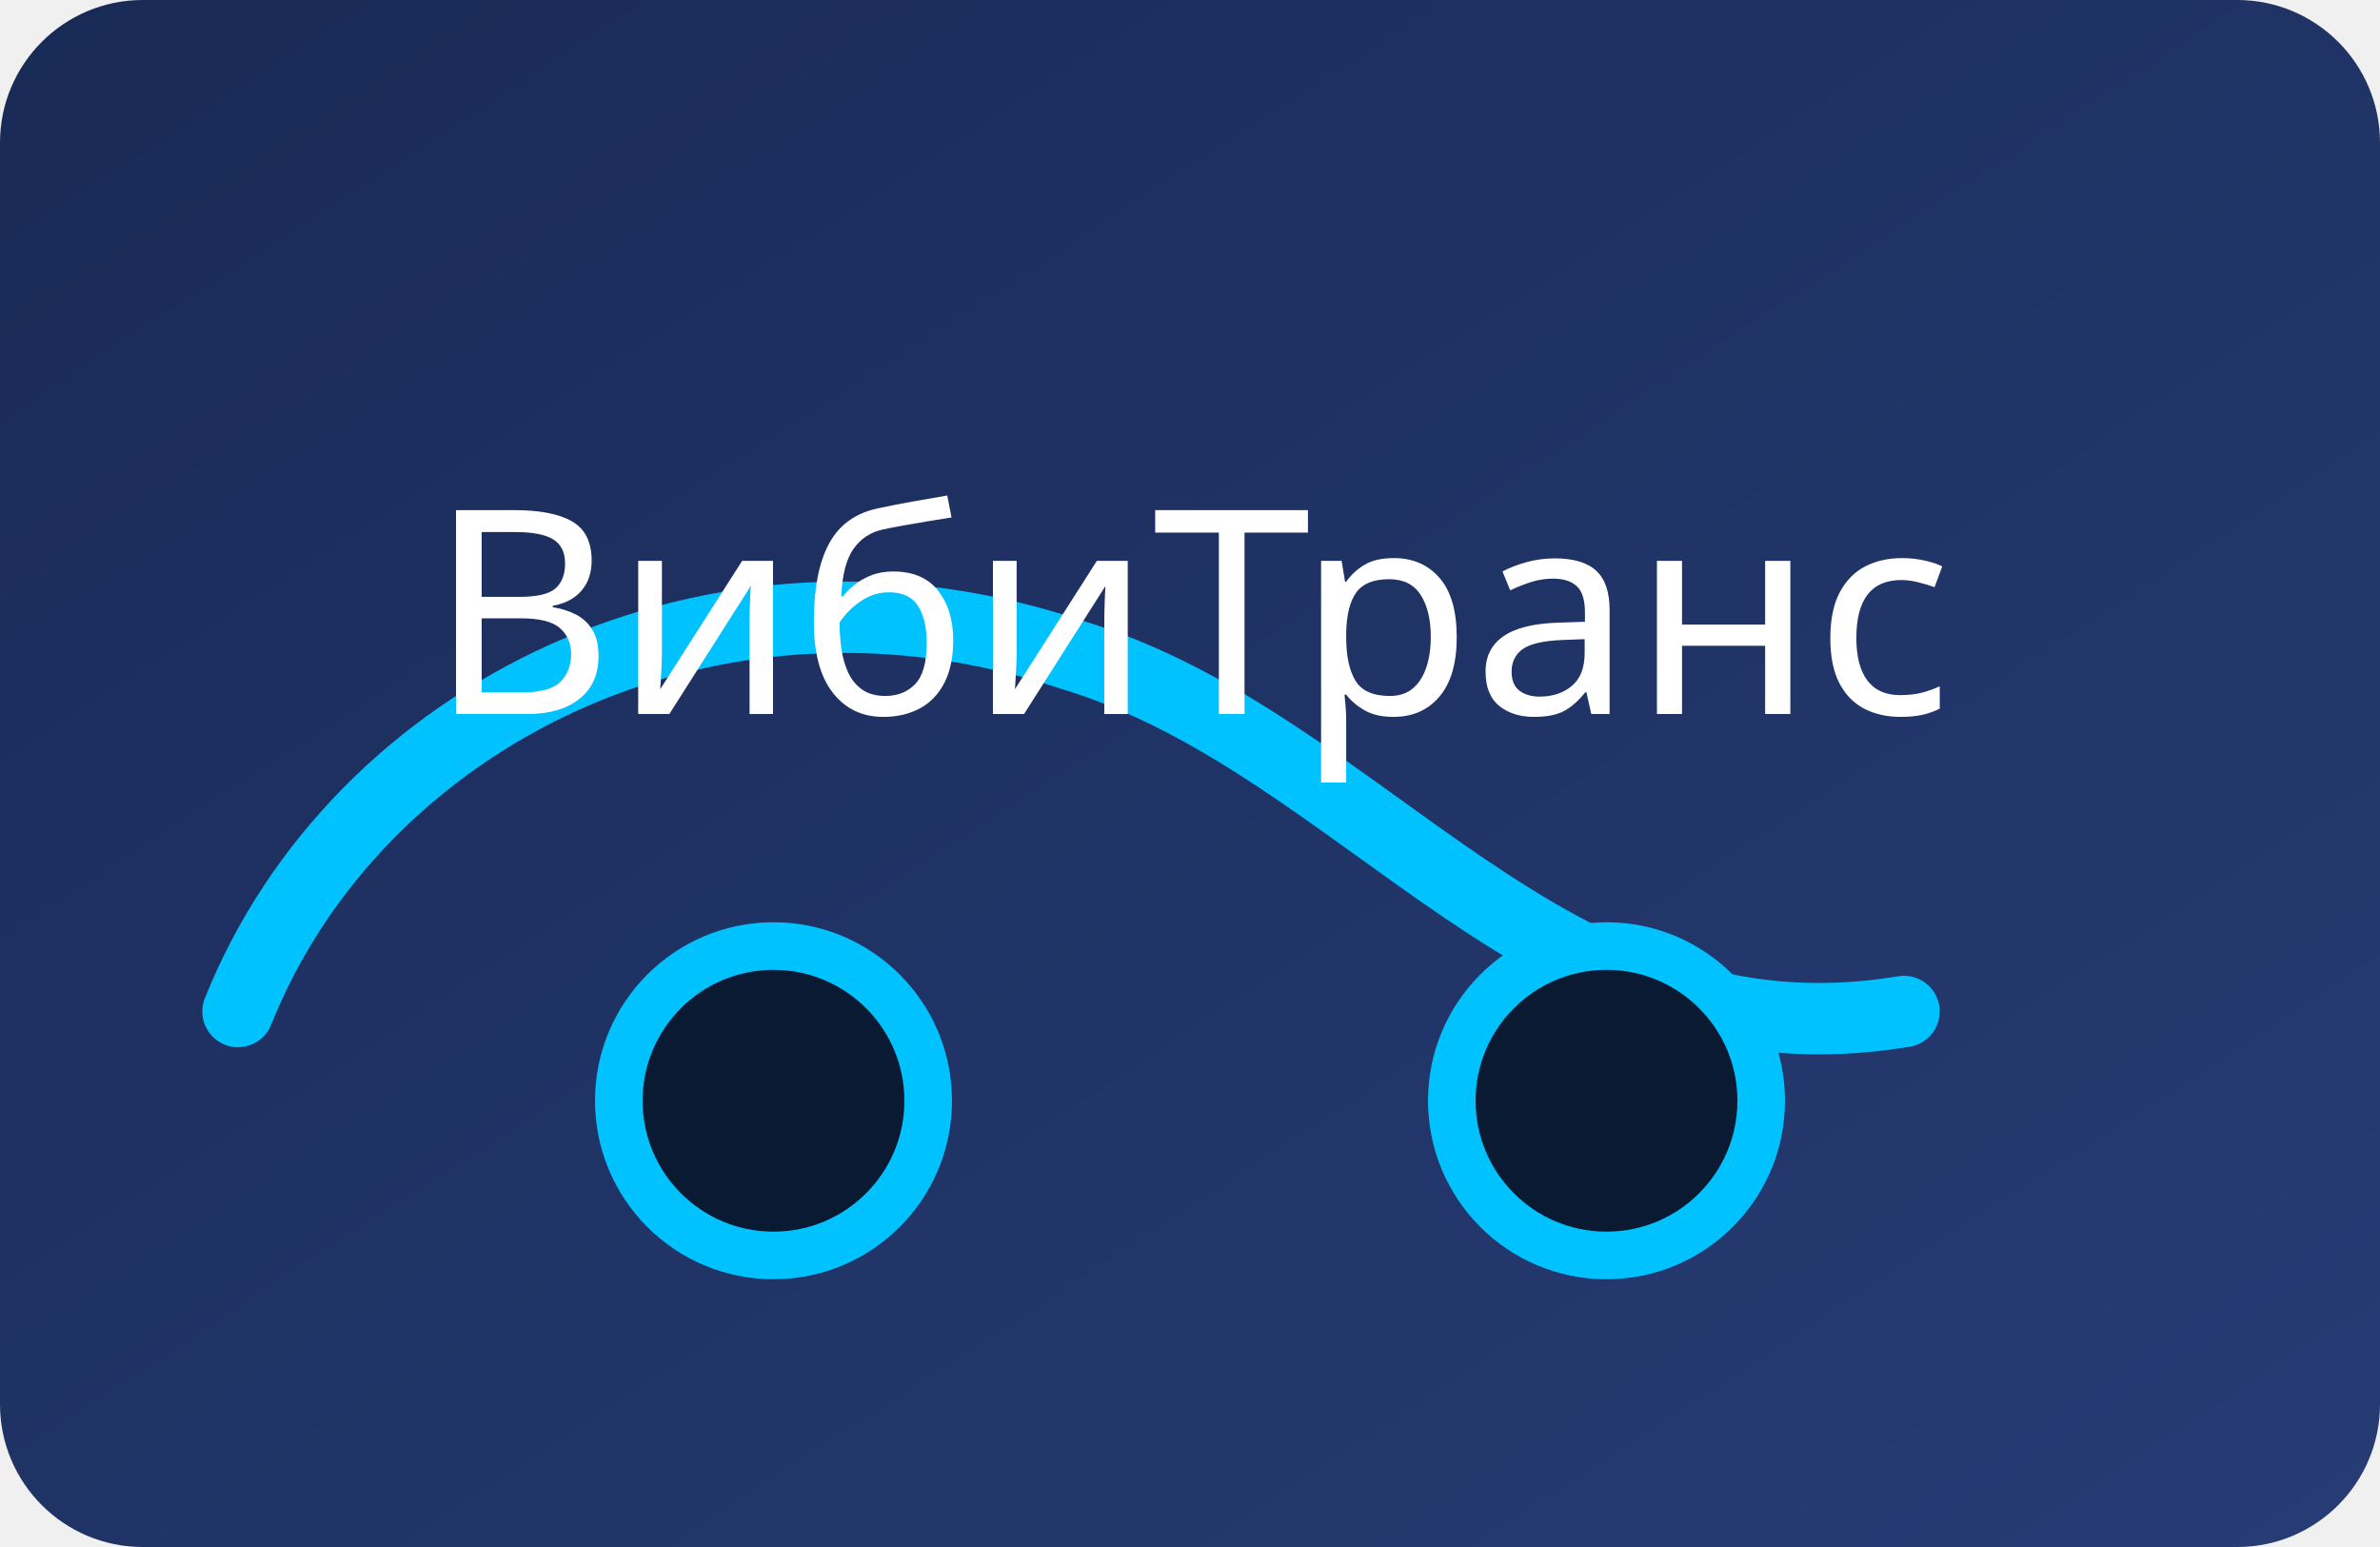
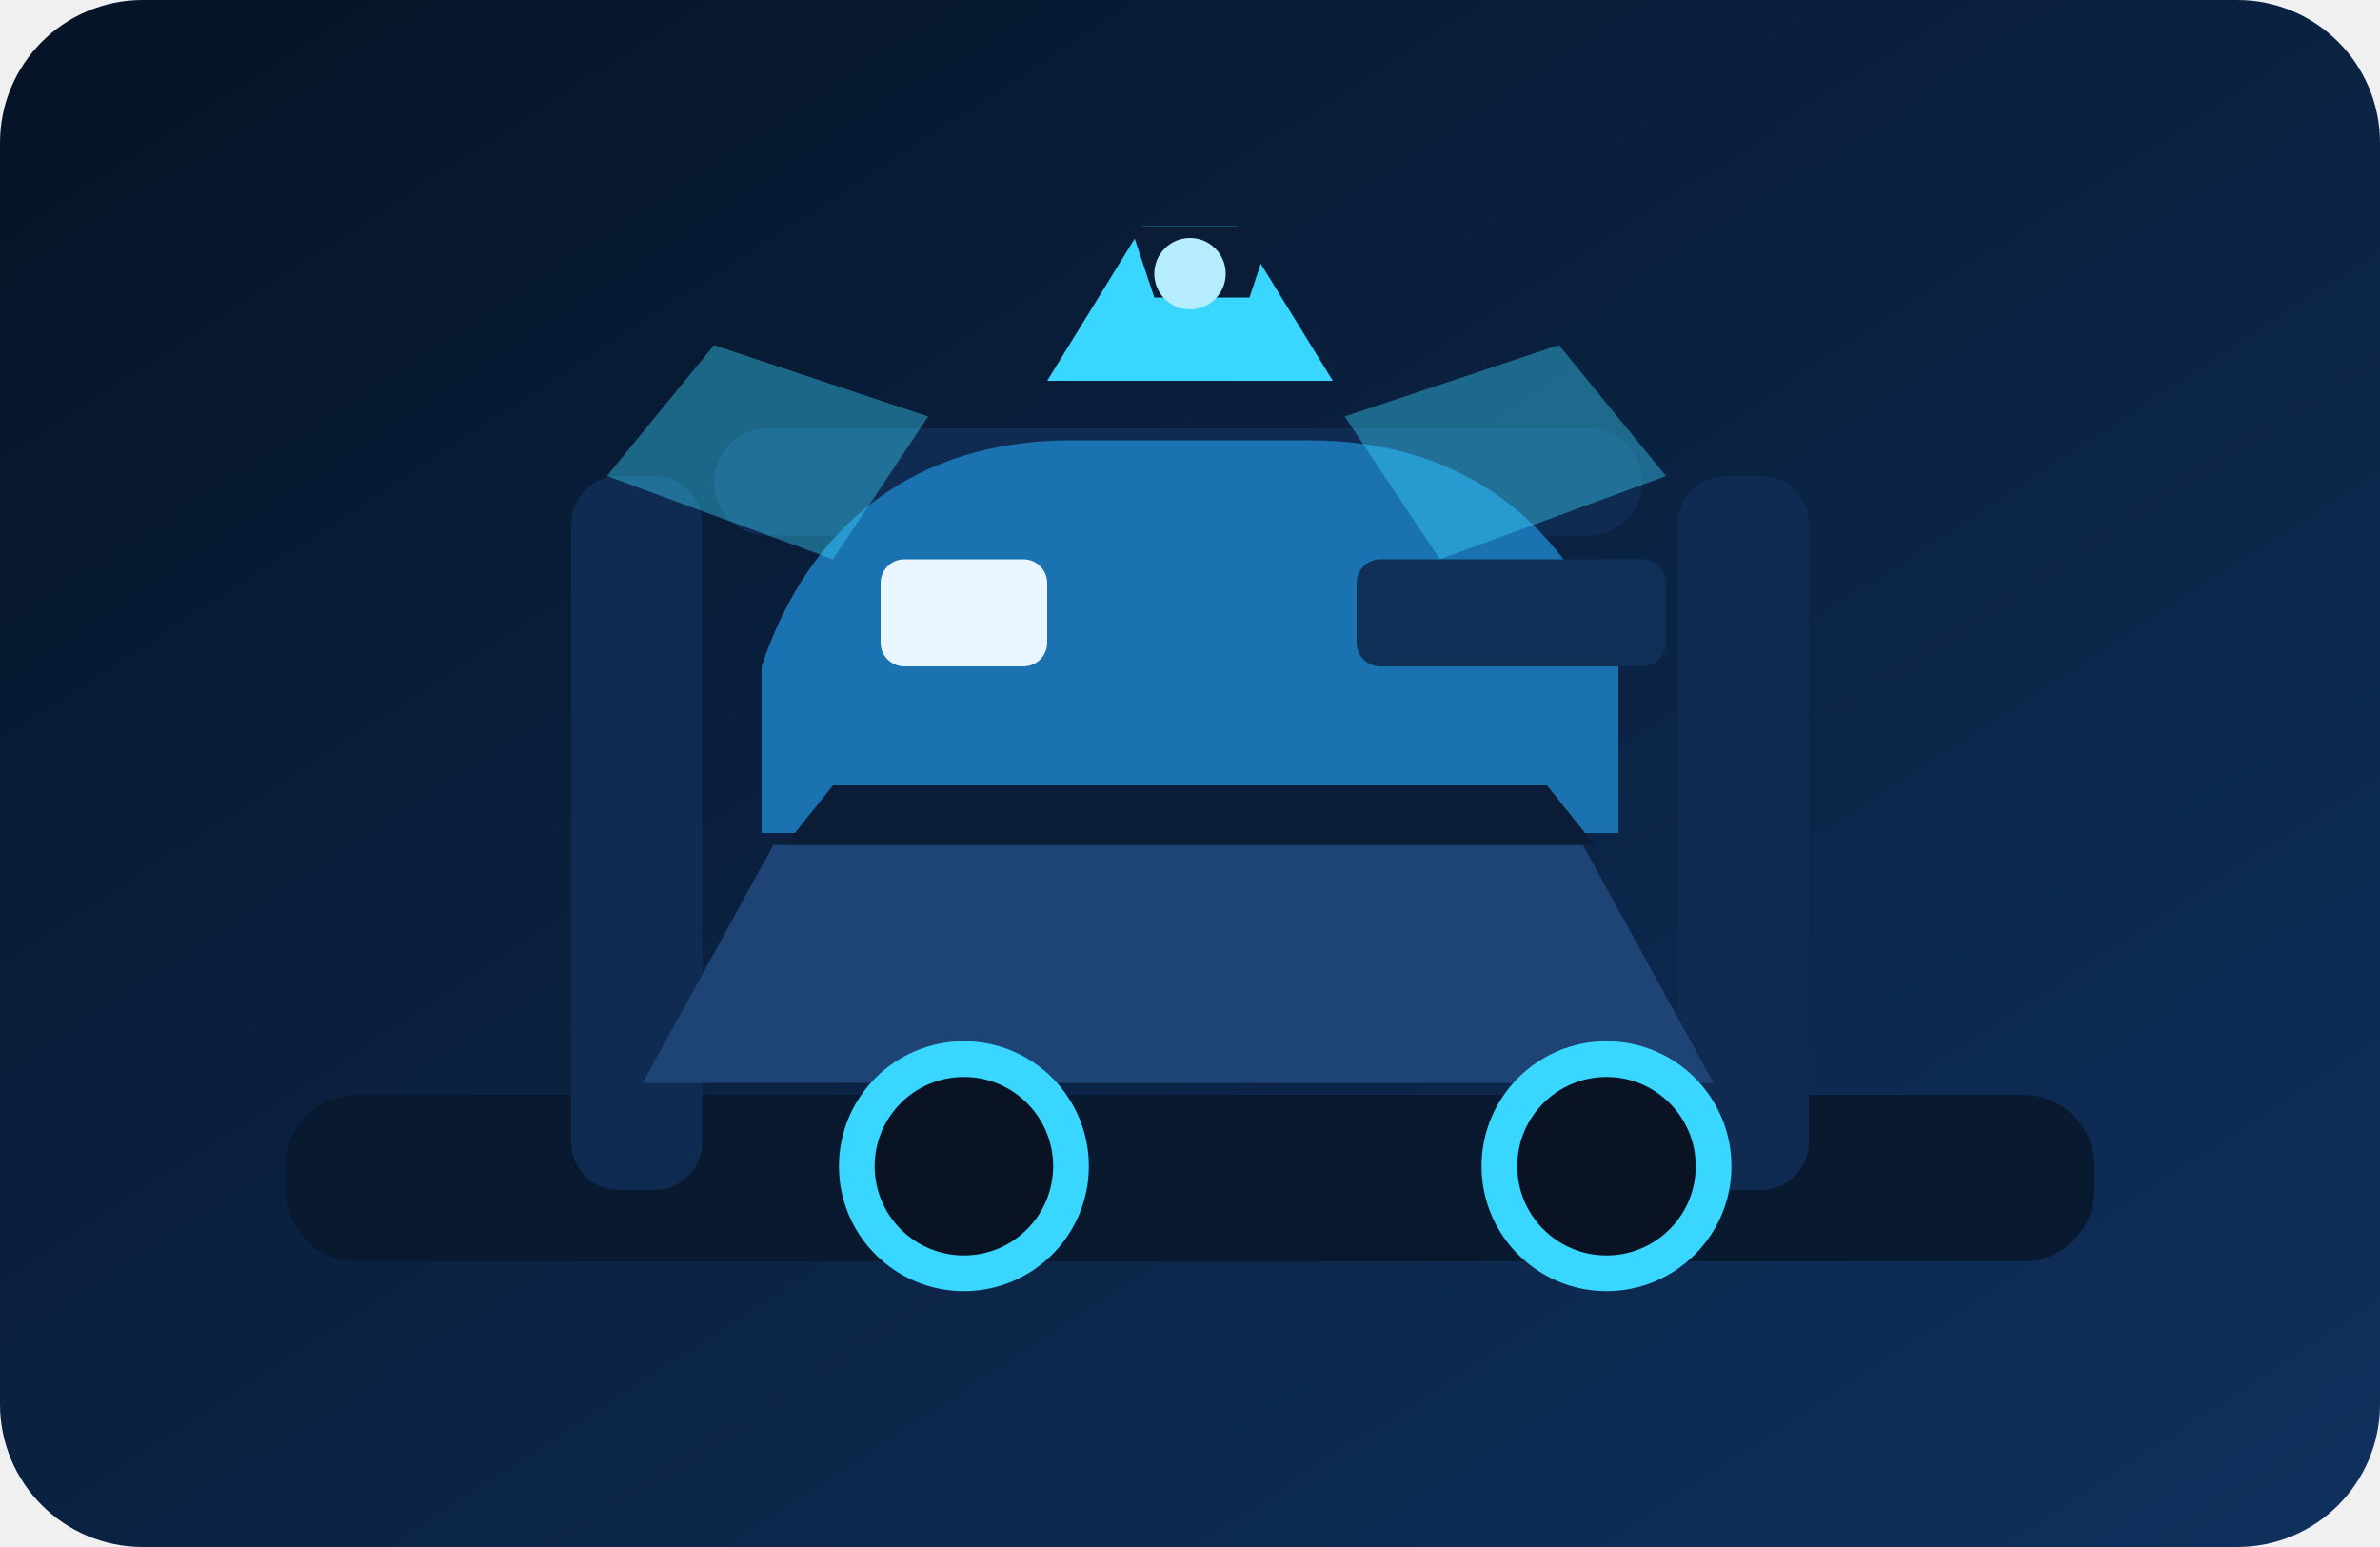
- <svg xmlns="http://www.w3.org/2000/svg" viewBox="0 0 400 260" role="img" aria-hidden="true">
+ <svg xmlns="http://www.w3.org/2000/svg" viewBox="0 0 400 260" role="img" aria-labelledby="title">
  <defs>
-     <linearGradient id="grad" x1="0%" y1="0%" x2="100%" y2="100%">
-       <stop offset="0%" stop-color="#192a56" />
-       <stop offset="100%" stop-color="#273c75" />
+     <linearGradient id="bg2" x1="0%" y1="0%" x2="100%" y2="100%">
+       <stop offset="0%" stop-color="#061326" />
+       <stop offset="100%" stop-color="#0f315e" />
    </linearGradient>
  </defs>
-   <rect width="400" height="260" rx="24" fill="url(#grad)" />
-   <path d="M40 170 c20-50 80-80 140-60 50 15 80 70 140 60" stroke="#00c2ff" stroke-width="12" fill="none" stroke-linecap="round" />
-   <circle cx="130" cy="185" r="26" fill="#0b1a33" stroke="#00c2ff" stroke-width="8" />
-   <circle cx="270" cy="185" r="26" fill="#0b1a33" stroke="#00c2ff" stroke-width="8" />
-   <text x="200" y="120" font-family="'Manrope', 'Segoe UI', sans-serif" font-size="48" fill="#ffffff" text-anchor="middle">ВибиТранс</text>
+   <rect width="400" height="260" rx="24" fill="url(#bg2)" />
+   <rect x="48" y="184" width="304" height="28" rx="12" fill="#09192f" />
+   <g fill="#102b51">
+     <rect x="96" y="80" width="22" height="120" rx="8" />
+     <rect x="282" y="80" width="22" height="120" rx="8" />
+     <rect x="120" y="72" width="156" height="18" rx="9" />
+   </g>
+   <path d="M130 142h136l22 40H108z" fill="#1d4475" />
+   <path d="M128 112c8-24 26-38 52-38h40c26 0 44 14 52 38v28H128z" fill="#1a72b0" />
+   <rect x="148" y="94" width="28" height="18" rx="4" fill="#e9f6ff" />
+   <rect x="228" y="94" width="52" height="18" rx="4" fill="#0f2f57" />
+   <path d="M140 132h120l8 10H132z" fill="#0b1d36" />
+   <circle cx="162" cy="196" r="18" fill="#091324" stroke="#39d7ff" stroke-width="6" />
+   <circle cx="270" cy="196" r="18" fill="#091324" stroke="#39d7ff" stroke-width="6" />
+   <path d="M102 80l18-22 36 12-16 24z" fill="#39d7ff" opacity="0.4" />
+   <path d="M280 80l-18-22-36 12 16 24z" fill="#39d7ff" opacity="0.4" />
+   <path d="M176 64l16-26h16l16 26z" fill="#39d7ff" />
+   <path d="M190 38h24l-4 12h-16z" fill="#0b1d36" />
+   <circle cx="200" cy="46" r="6" fill="#b5edff" />
</svg>
